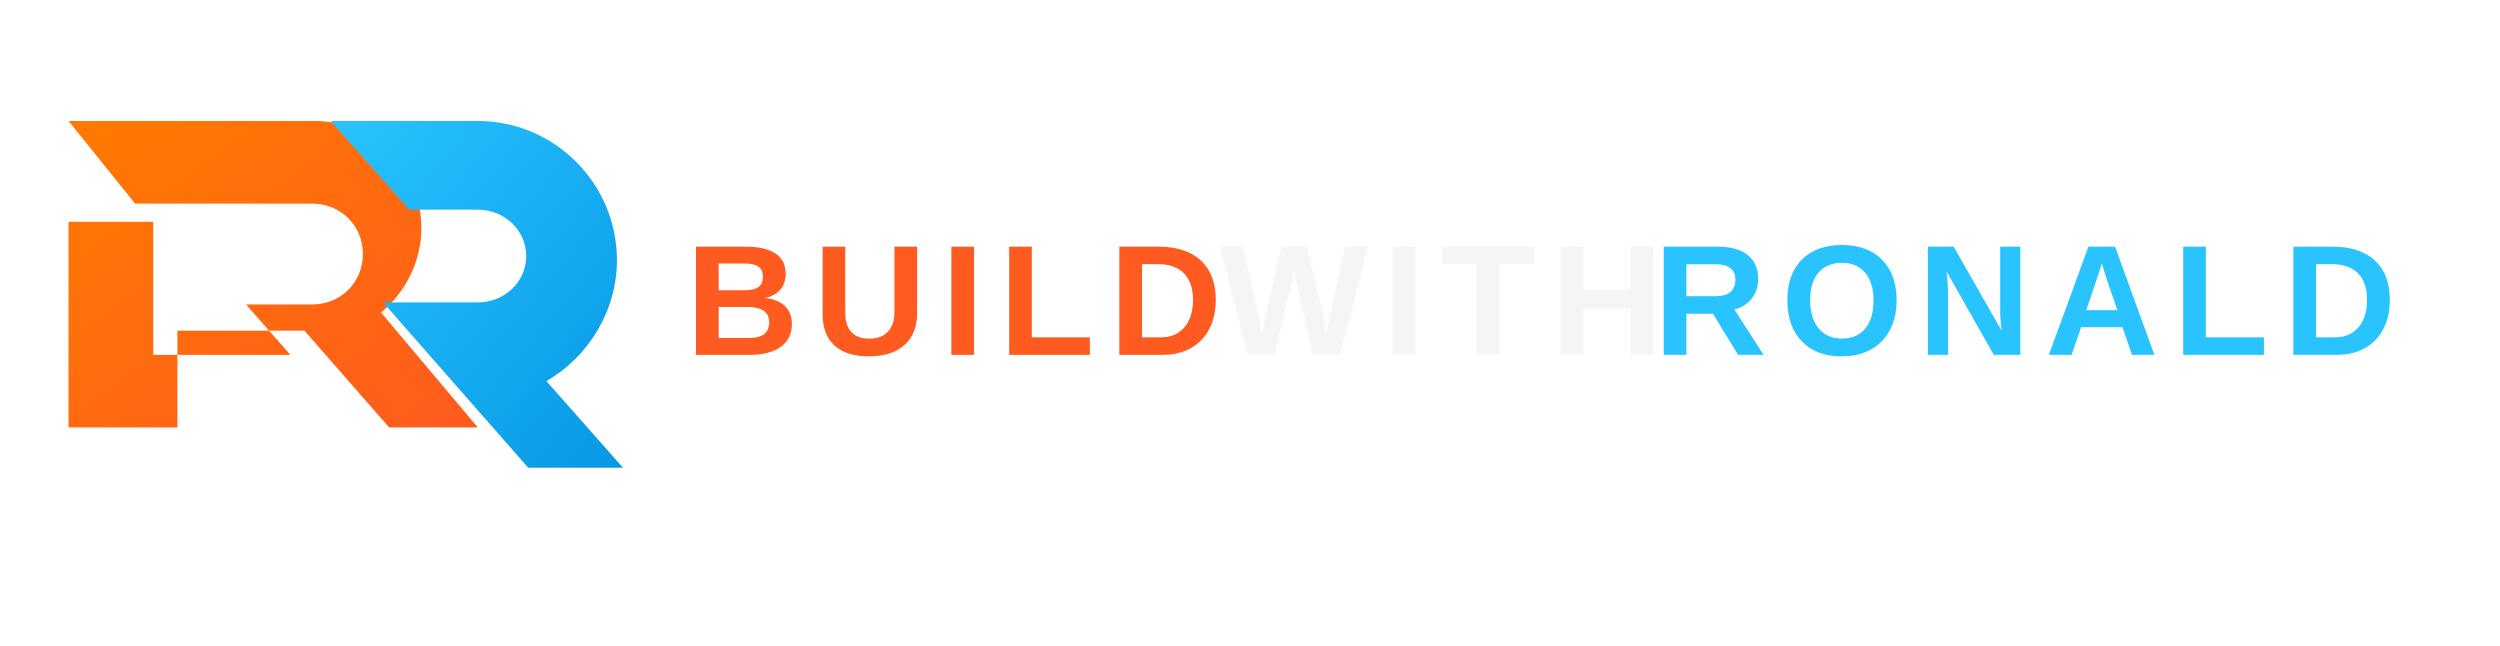
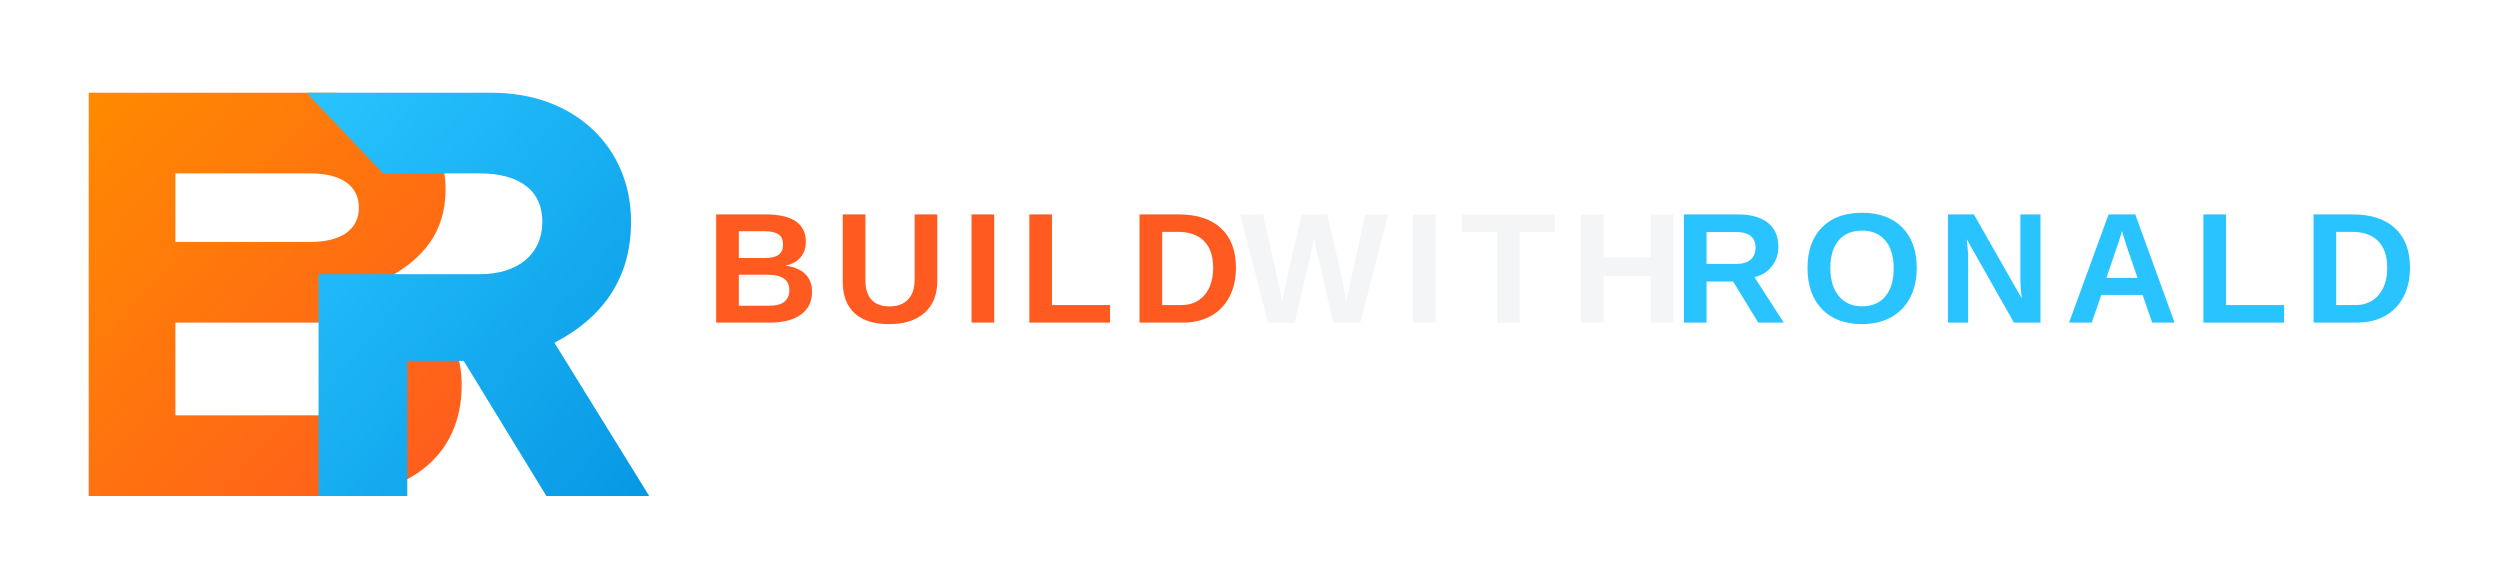
- <svg xmlns="http://www.w3.org/2000/svg" viewBox="0 0 1240 320" preserveAspectRatio="xMinYMid meet" role="img" aria-labelledby="title desc">
+ <svg xmlns="http://www.w3.org/2000/svg" viewBox="0 0 1240 280" preserveAspectRatio="xMinYMid meet" role="img" aria-labelledby="title desc">
  <defs>
-     <linearGradient id="orange" x1="0" x2="1" y1="0" y2="1">
-       <stop offset="0" stop-color="#ff7a00" />
+     <linearGradient id="orange" x1="0" y1="0" x2="1" y2="1">
+       <stop offset="0" stop-color="#ff8a00" />
      <stop offset="1" stop-color="#ff5a1f" />
    </linearGradient>
-     <linearGradient id="blue" x1="0" x2="1" y1="0" y2="1">
+     <linearGradient id="blue" x1="0" y1="0" x2="1" y2="1">
      <stop offset="0" stop-color="#29c4ff" />
      <stop offset="1" stop-color="#0798e4" />
    </linearGradient>
  </defs>
-   <g transform="translate(24 48)">
-     <path fill="url(#orange)" d="M10 12h122c29 0 53 24 53 53 0 17-8 32-20 42l48 57h-44l-42-48H64v48H10V62h42v66h68l-22-25h33c14 0 25-11 25-25s-11-25-25-25H43L10 12z" />
-     <path fill="url(#blue)" d="M140 12h73c38 0 69 31 69 69 0 25-14 48-35 60l38 43h-47l-72-82h47c13 0 24-10 24-23s-11-23-24-23h-34l-39-44z" />
+   <g transform="translate(22 28)">
+     <path d="M22 18H142C177 18 199 37 199 66C199 87 188 101 168 111C192 120 207 139 207 163C207 198 181 218 142 218H22V18ZM65 58V92H132C147 92 156 86 156 75C156 64 147 58 132 58H65ZM65 132V178H137C154 178 164 170 164 155C164 140 154 132 137 132H65Z" fill="url(#orange)" fill-rule="evenodd" />
+     <path d="M130 18H222C263 18 291 45 291 82C291 109 278 129 253 142L300 218H249L208 151H180V218H136V108H216C235 108 247 98 247 82C247 66 235 58 216 58H168L130 18Z" fill="url(#blue)" />
  </g>
  <g font-family="Arial, Helvetica, sans-serif" font-weight="800" letter-spacing="7">
-     <text x="340" y="176" font-size="78" fill="#ff5a1f">BUILD</text>
-     <text x="605" y="176" font-size="78" fill="#f3f5f7">WITH</text>
-     <text x="820" y="176" font-size="78" fill="#29c4ff">RONALD</text>
+     <text x="350" y="160" font-size="78" fill="#ff5a1f">BUILD</text>
+     <text x="615" y="160" font-size="78" fill="#f3f5f7">WITH</text>
+     <text x="830" y="160" font-size="78" fill="#29c4ff">RONALD</text>
  </g>
</svg>
